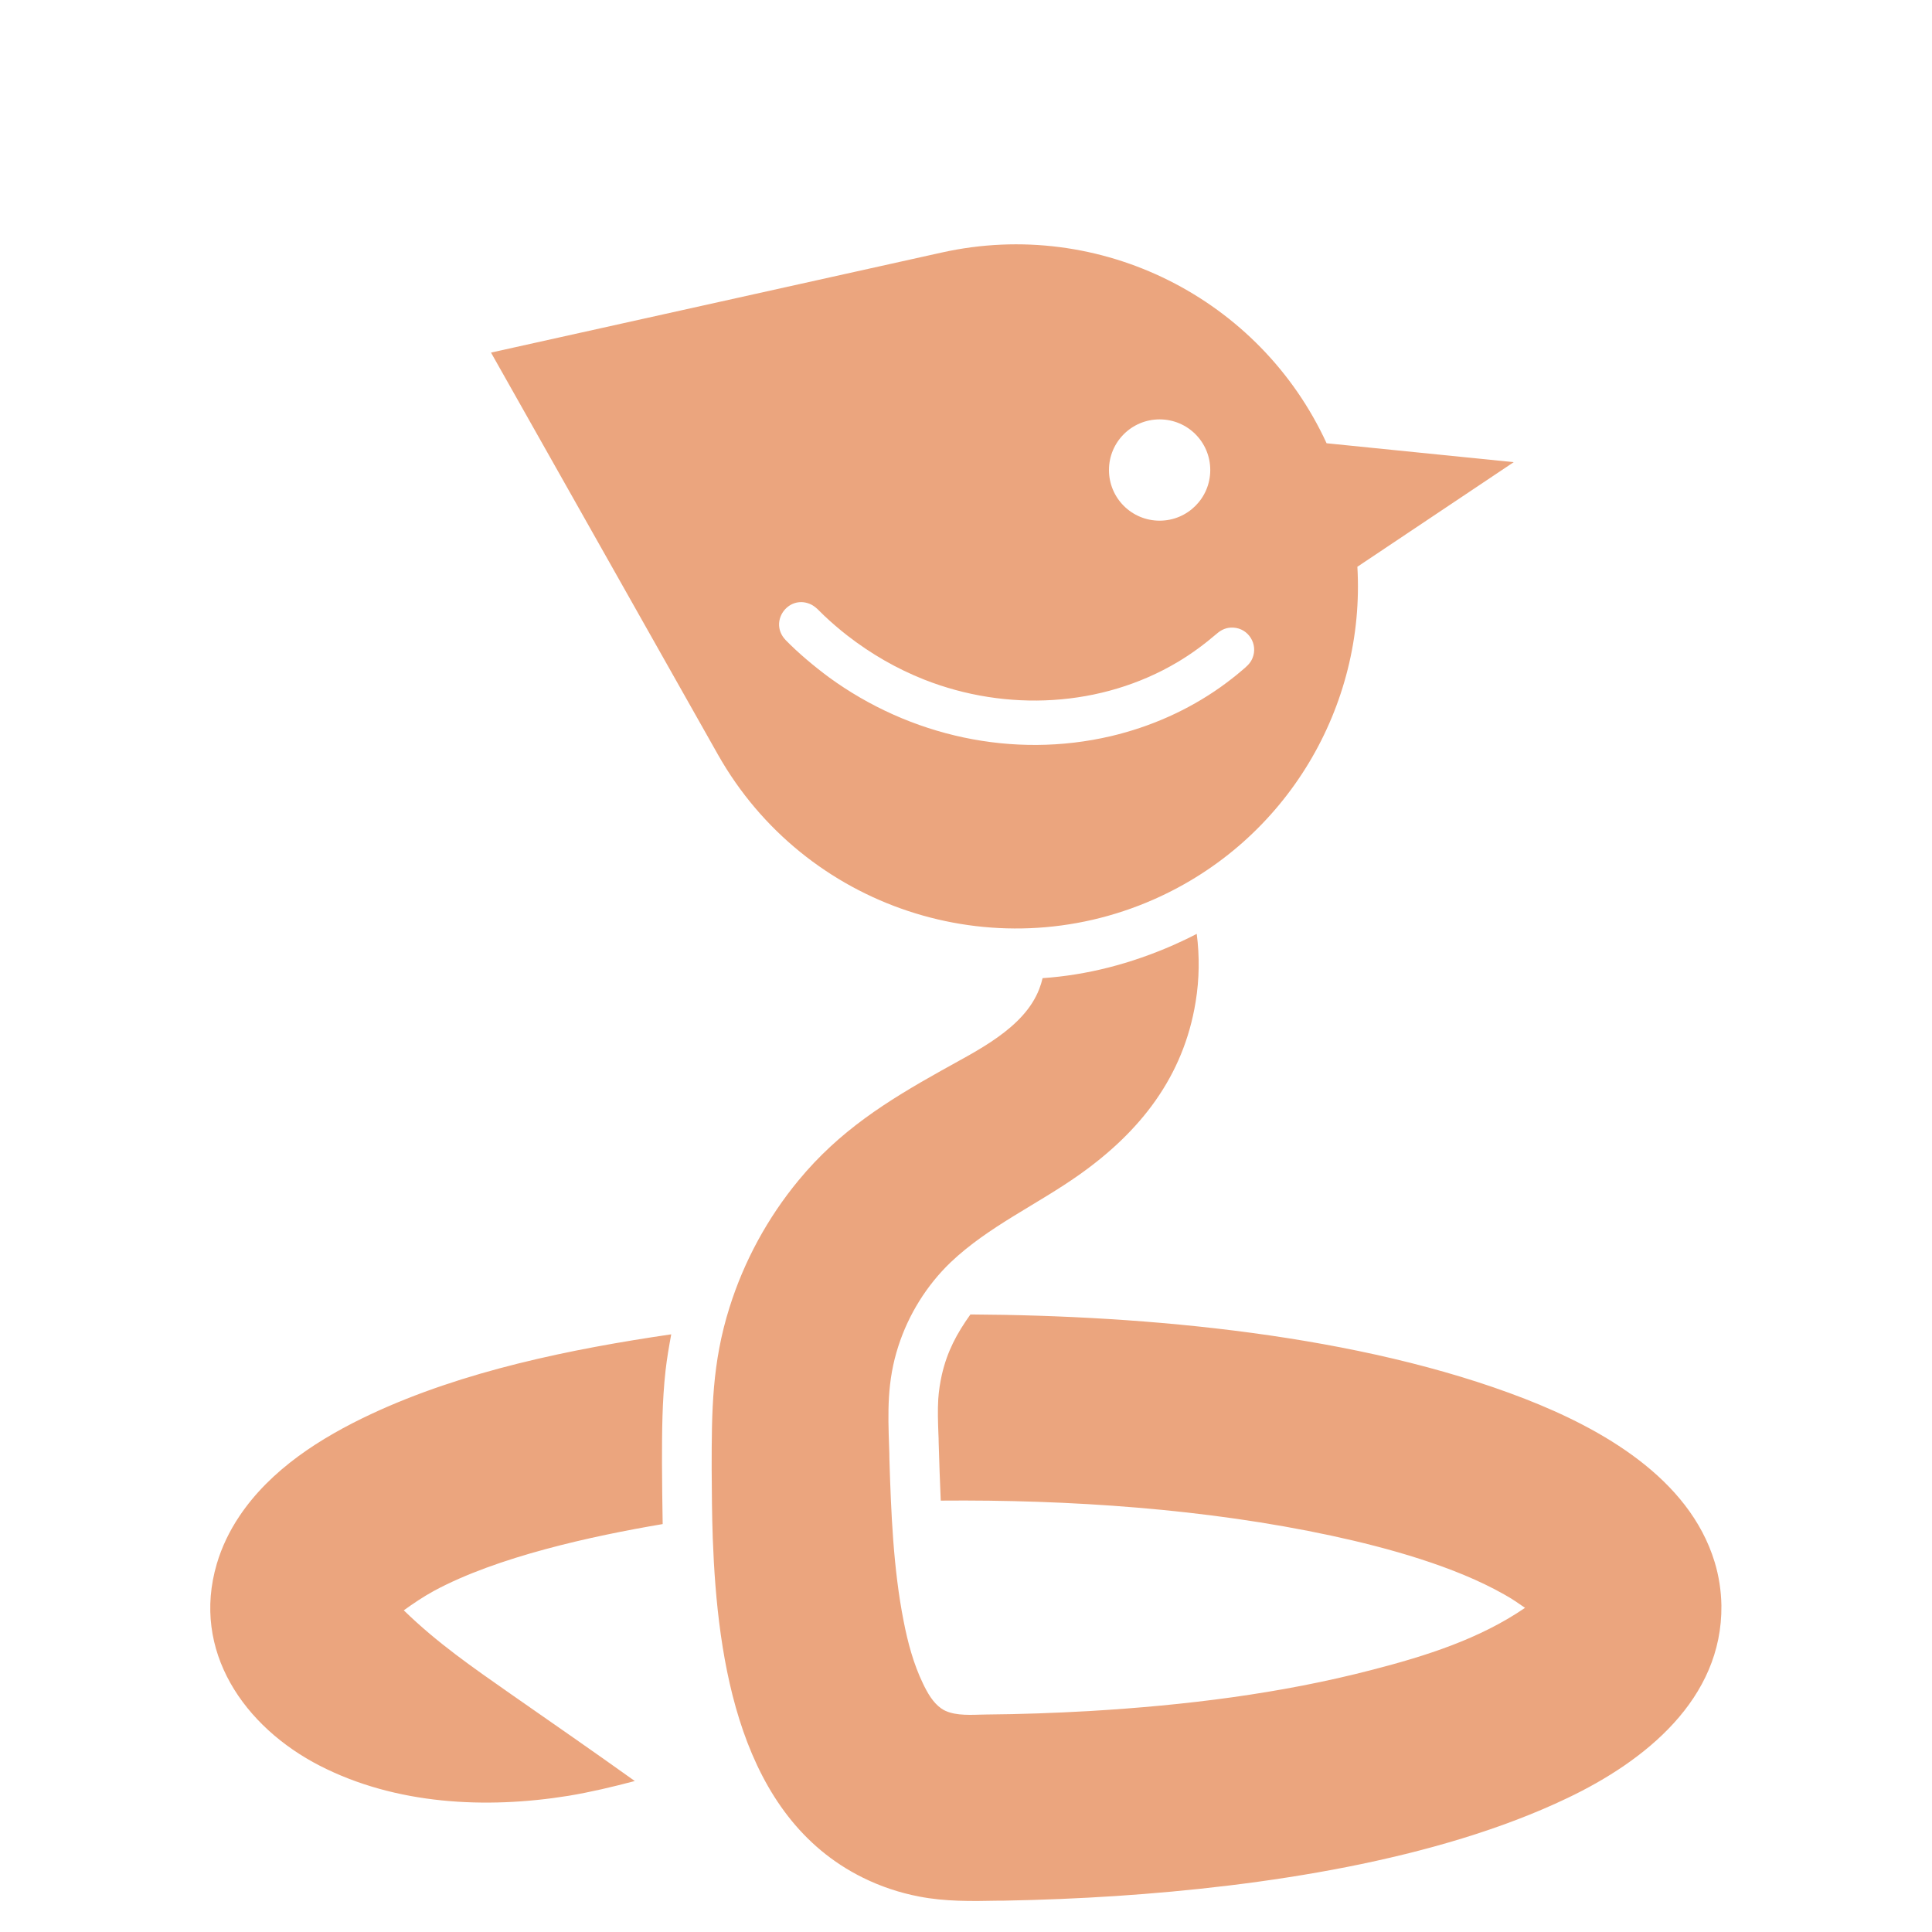
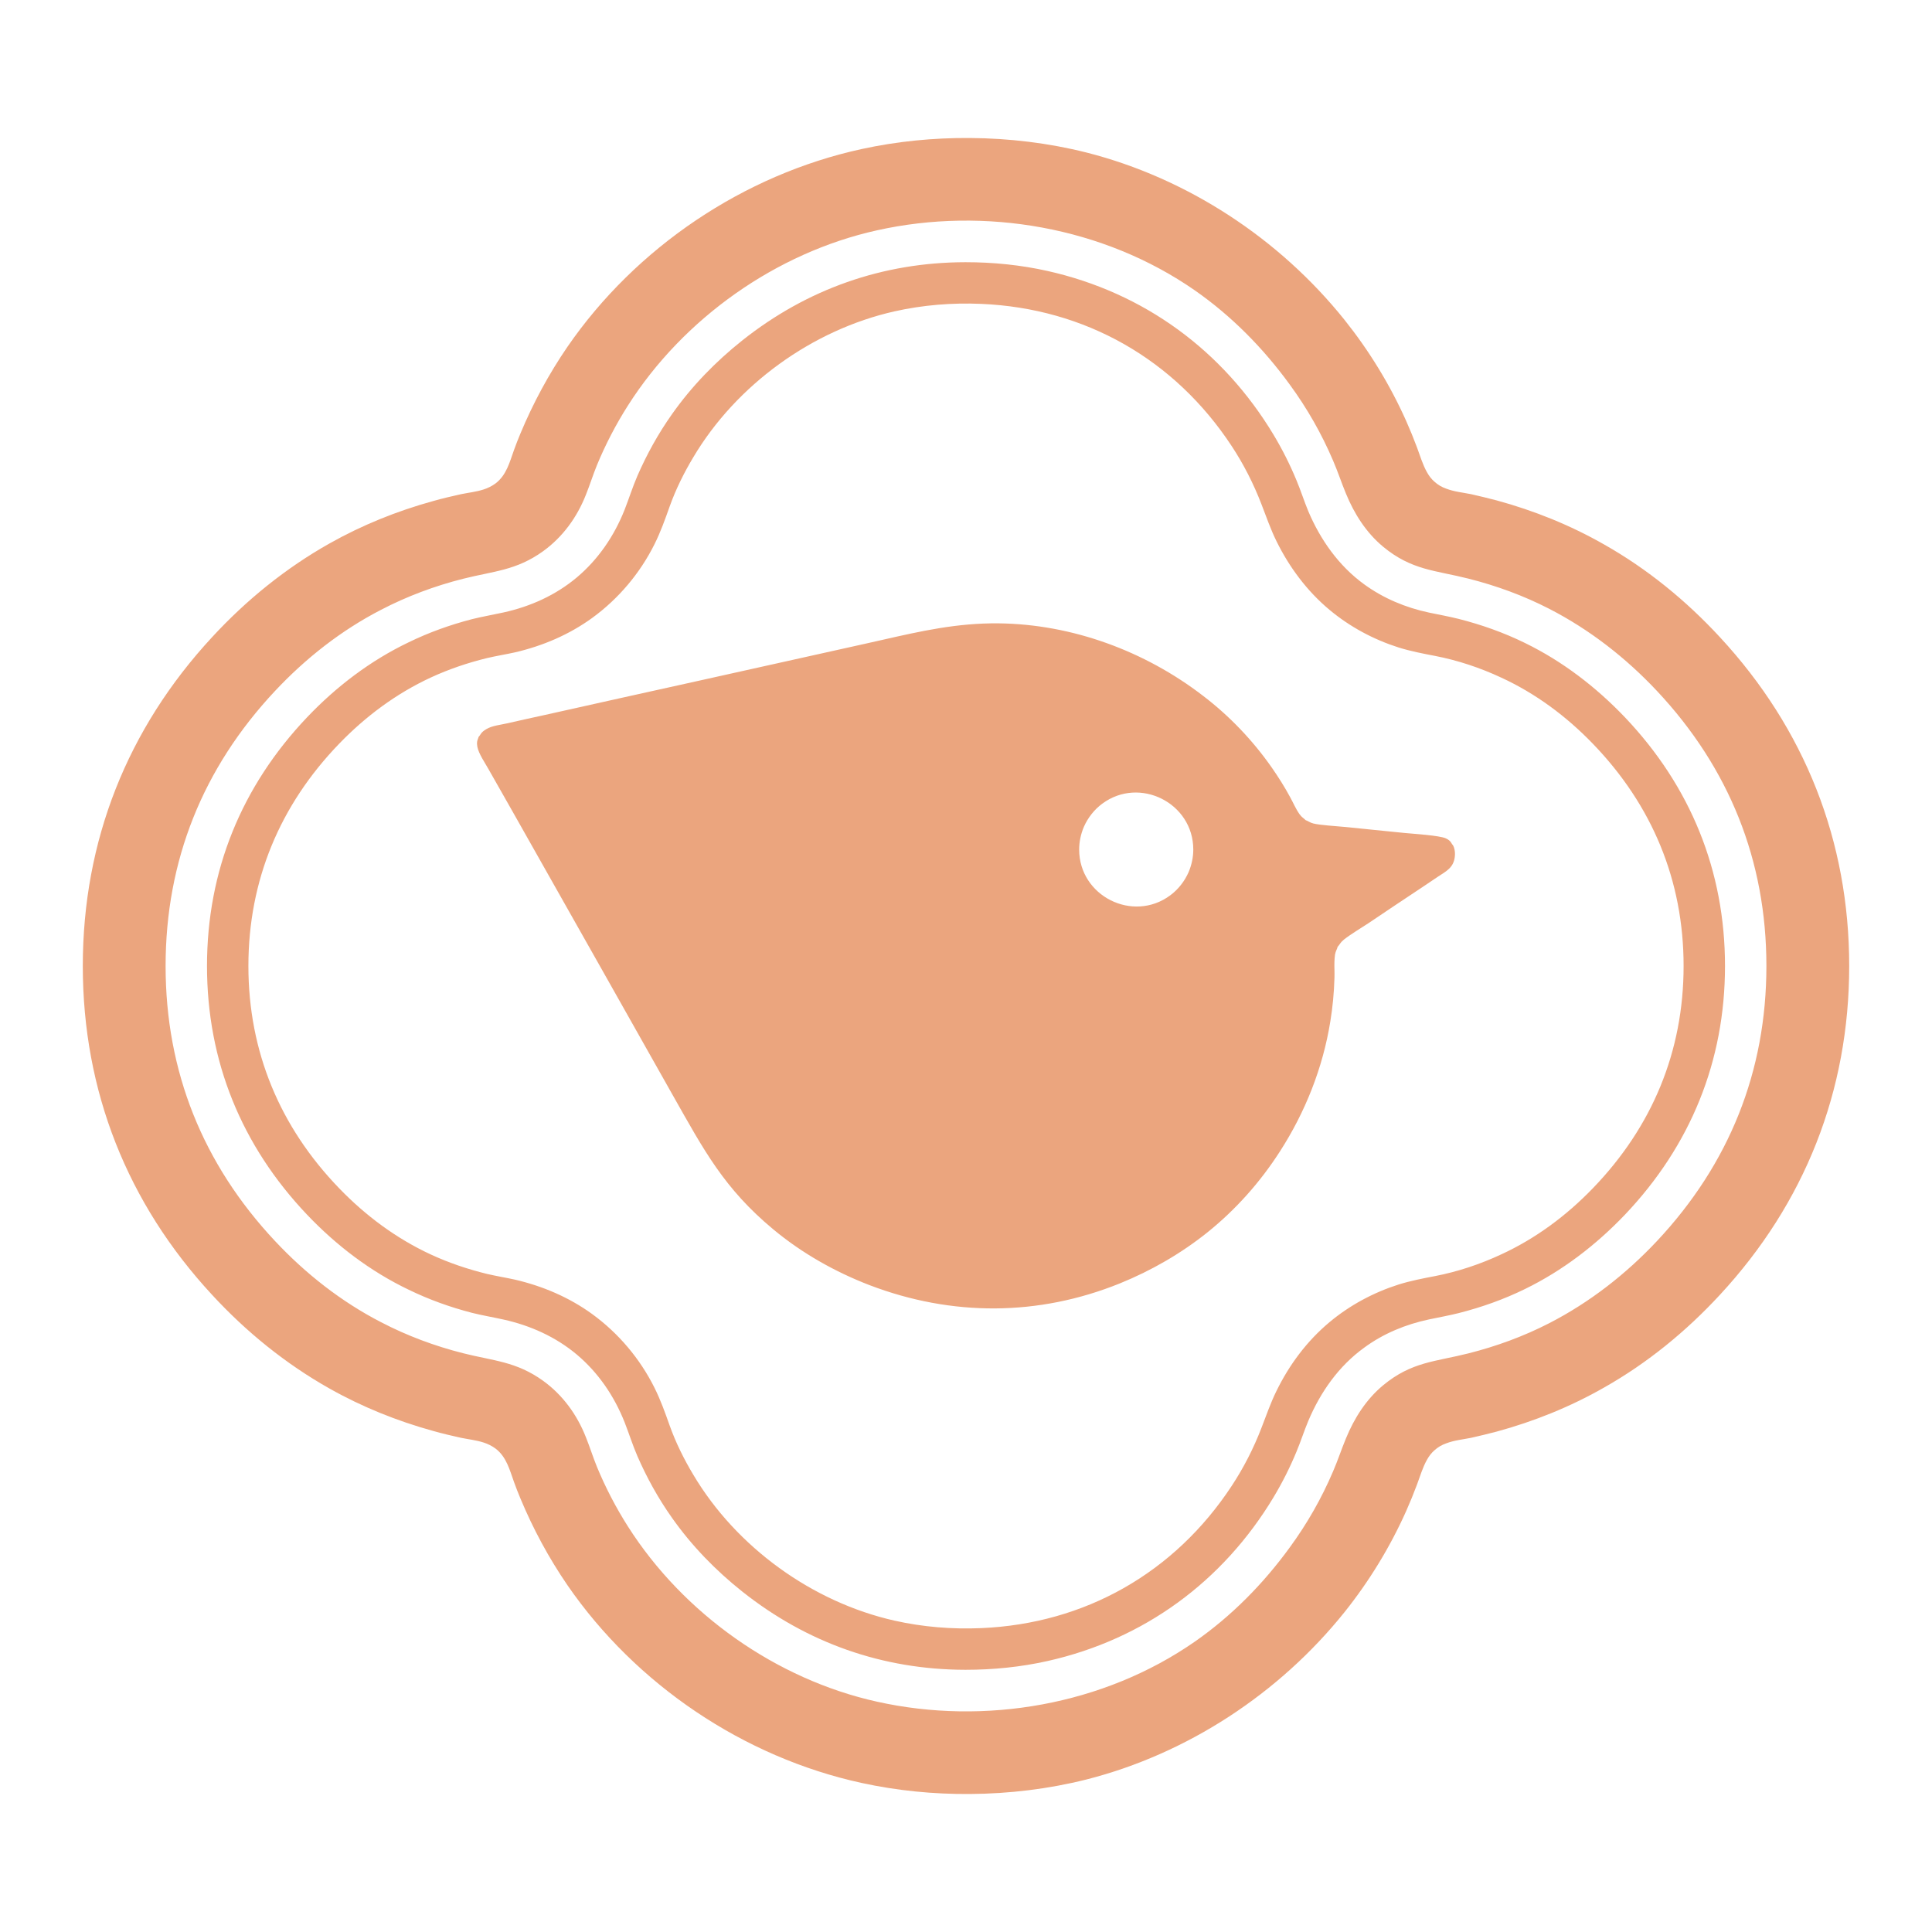
<svg xmlns="http://www.w3.org/2000/svg" viewBox="0 0 140 140" width="140" height="140">
-   <path fill="#EBA57E" d="M68.17 108.74C68.11 107.35 68.06 105.95 68.02 104.55C68.02 104.33 68.01 104.11 68 103.88L68 103.88L68 103.88C67.97 103.05 67.94 102.22 67.99 101.38C68.03 100.79 68.12 100.2 68.25 99.62C68.64 97.93 69.32 96.65 70.32 95.25C83.13 95.32 98.51 96.71 110.49 101.36C116.04 103.52 122.4 107.1 124.25 113.19C124.56 114.21 124.72 115.27 124.74 116.33C124.82 123.13 119.19 127.62 113.59 130.29C104.06 134.85 91.39 136.69 80.9 137.39C78.17 137.57 75.44 137.68 72.7 137.73C72.58 137.73 72.46 137.73 72.34 137.73C70.42 137.77 68.5 137.8 66.6 137.43C65.19 137.16 63.81 136.7 62.52 136.06C53.59 131.64 51.98 120.38 51.65 111.48C51.59 109.79 51.58 108.1 51.57 106.42C51.57 102.24 51.59 98.76 52.87 94.72C53.92 91.38 55.63 88.24 57.86 85.54C60.82 81.95 64.23 79.81 68.23 77.57C70.75 76.15 74.21 74.53 75.31 71.66C75.41 71.4 75.49 71.14 75.55 70.88C78.75 70.66 81.93 69.85 85.08 68.46C85.64 68.21 86.19 67.95 86.72 67.67C86.93 69.3 86.91 70.96 86.64 72.6C85.76 78.03 82.62 82 78.23 85.11C75.16 87.29 71.64 88.86 68.89 91.47C67.15 93.14 65.84 95.25 65.1 97.54C64.27 100.09 64.34 102.34 64.43 104.88C64.44 105.16 64.45 105.45 64.45 105.74C64.57 109.61 64.73 113.67 65.48 117.47C65.78 119.01 66.19 120.56 66.88 121.99C67.2 122.66 67.6 123.38 68.22 123.81C68.95 124.31 70.06 124.28 70.99 124.25C71.16 124.25 71.31 124.24 71.46 124.24C73.95 124.22 76.44 124.13 78.93 123.99C85.84 123.58 92.77 122.74 99.48 120.99C103.31 120 107.21 118.77 110.51 116.51C110.02 116.17 109.53 115.83 109 115.54C105.41 113.5 100.55 112.16 96.52 111.29C87.43 109.33 77.46 108.66 68.17 108.74ZM35.58 25.55L68.24 18.3C79.75 15.74 91.31 21.64 96.13 32.12L109.69 33.49L98.36 41.07C98.95 51.16 93.27 60.91 83.62 65.17C71.97 70.31 58.3 65.78 52.03 54.69ZM46 129.06C44.41 129.48 42.82 129.86 41.2 130.13C35.2 131.1 28.68 130.77 23.19 127.96C17.7 125.15 13.85 119.64 15.71 113.32C16.07 112.1 16.63 110.94 17.34 109.88C19.61 106.48 23.24 104.18 26.89 102.47C33.59 99.34 41.35 97.76 48.64 96.69C48.48 97.56 48.33 98.42 48.23 99.3C47.98 101.53 47.97 103.77 47.97 106.01C47.98 107.48 47.99 108.96 48.02 110.44C42.88 111.31 36.02 112.81 31.45 115.28C30.68 115.7 29.97 116.18 29.26 116.69C31.69 119.06 34.25 120.82 37.02 122.76C40.02 124.85 43.02 126.93 46 129.06ZM56.93 46.38C57.83 47.31 59.03 48.31 60.07 49.08C65.94 53.36 73.42 55.01 80.52 53.34C83.36 52.67 86.08 51.47 88.46 49.78C88.99 49.4 89.51 49 90.01 48.57C90.31 48.32 90.61 48.07 90.76 47.69C91.18 46.68 90.47 45.54 89.38 45.48C88.9 45.45 88.51 45.62 88.16 45.93C87.27 46.69 86.34 47.38 85.33 47.98C79.81 51.26 72.92 51.59 66.98 49.25C64.98 48.46 63.11 47.38 61.41 46.06C60.83 45.61 60.26 45.12 59.72 44.61C59.4 44.31 59.1 43.93 58.68 43.76C57.09 43.11 55.69 45.08 56.93 46.38ZM87.7 34.06C87.7 32.03 86.06 30.39 84.03 30.39C82 30.39 80.36 32.03 80.36 34.06C80.36 36.09 82 37.73 84.03 37.73C86.06 37.73 87.7 36.09 87.7 34.06Z" />
+   <path fill="#EBA57E" d="M134 70C134 79.06 130.78 87.19 124.63 93.83C122.19 96.47 119.38 98.77 116.25 100.54C113.8 101.94 111.17 103 108.45 103.74C107.84 103.9 107.22 104.05 106.6 104.19C106 104.31 105.37 104.37 104.8 104.59C104.48 104.7 104.19 104.87 103.94 105.1C103.72 105.29 103.55 105.52 103.41 105.77C103.09 106.33 102.91 106.97 102.68 107.58C102.44 108.22 102.18 108.86 101.9 109.49C100.73 112.11 99.22 114.58 97.43 116.82C92.71 122.71 86.04 127.09 78.72 128.95C75.97 129.64 73.13 129.98 70.29 130C67.65 130.02 65.01 129.76 62.44 129.2C53.89 127.34 46.08 122.07 41.12 114.87C39.77 112.9 38.63 110.79 37.71 108.58C37.55 108.19 37.39 107.8 37.25 107.4C36.93 106.51 36.7 105.57 35.91 104.97C35.64 104.77 35.35 104.63 35.04 104.53C34.51 104.36 33.95 104.3 33.41 104.19C32.73 104.04 32.05 103.88 31.38 103.69C28.77 102.97 26.24 101.95 23.88 100.62C20.7 98.83 17.84 96.51 15.37 93.83C9.22 87.19 6 79.06 6 70C6 60.94 9.22 52.81 15.37 46.17C17.84 43.49 20.7 41.17 23.88 39.38C26.24 38.05 28.77 37.03 31.38 36.31C32.05 36.12 32.73 35.96 33.41 35.81C33.95 35.7 34.51 35.64 35.04 35.47C35.35 35.37 35.64 35.23 35.91 35.03C36.7 34.43 36.93 33.49 37.25 32.6C37.39 32.2 37.55 31.81 37.71 31.42C38.63 29.21 39.77 27.1 41.12 25.13C46.08 17.93 53.89 12.66 62.44 10.8C65.01 10.24 67.65 9.98 70.29 10C73.13 10.02 75.97 10.36 78.72 11.05C86.04 12.91 92.71 17.29 97.43 23.18C99.22 25.42 100.73 27.89 101.9 30.51C102.18 31.14 102.44 31.78 102.68 32.42C102.91 33.03 103.09 33.67 103.41 34.23C103.55 34.48 103.72 34.71 103.94 34.9C104.19 35.13 104.48 35.3 104.8 35.41C105.37 35.63 106 35.69 106.6 35.81C107.22 35.95 107.84 36.1 108.45 36.26C111.17 37 113.8 38.06 116.25 39.46C119.38 41.23 122.19 43.53 124.63 46.17C130.78 52.81 134 60.94 134 70ZM128 70C128 62.36 125.3 55.65 120.08 50.08C117.82 47.67 115.19 45.62 112.25 44.11C110.4 43.16 108.43 42.44 106.41 41.93C104 41.32 102.3 41.33 100.23 39.62C99 38.6 98.13 37.23 97.53 35.76C97.2 34.97 96.94 34.16 96.6 33.38C95.77 31.43 94.72 29.59 93.47 27.88C91.56 25.25 89.25 22.9 86.58 21.04C79.98 16.45 71.37 14.95 63.55 16.69C56.24 18.31 49.52 23.07 45.5 29.39C44.63 30.76 43.88 32.2 43.26 33.7C42.97 34.41 42.74 35.15 42.45 35.87C41.81 37.49 40.78 38.91 39.36 39.94C37.4 41.35 35.77 41.38 33.56 41.94C31.5 42.46 29.49 43.21 27.61 44.19C24.72 45.68 22.14 47.71 19.92 50.08C14.7 55.65 12 62.36 12 70C12 77.64 14.7 84.35 19.92 89.92C22.14 92.29 24.72 94.32 27.61 95.81C29.49 96.79 31.5 97.54 33.56 98.06C35.77 98.62 37.4 98.65 39.36 100.06C40.78 101.09 41.81 102.51 42.45 104.13C42.74 104.85 42.97 105.59 43.26 106.3C43.88 107.8 44.63 109.24 45.5 110.61C49.52 116.93 56.24 121.69 63.55 123.31C71.37 125.05 79.98 123.55 86.58 118.96C89.25 117.1 91.56 114.75 93.47 112.12C94.72 110.41 95.77 108.57 96.6 106.62C96.94 105.84 97.2 105.03 97.53 104.24C98.13 102.77 99 101.4 100.23 100.38C102.3 98.67 104 98.68 106.41 98.07C108.43 97.56 110.4 96.84 112.25 95.89C115.19 94.38 117.82 92.33 120.08 89.92C125.3 84.35 128 77.64 128 70ZM125 70C125 76.9 122.5 83.02 117.75 88.02C115.66 90.21 113.23 92.08 110.5 93.41C108.97 94.16 107.36 94.73 105.71 95.15C104.99 95.33 104.27 95.46 103.55 95.61C101.86 95.97 100.25 96.63 98.85 97.66C97.01 98.99 95.69 100.87 94.81 102.95C94.5 103.69 94.26 104.45 93.95 105.19C93.48 106.33 92.92 107.44 92.29 108.49C88.61 114.61 82.9 118.79 75.93 120.36C73.97 120.8 71.97 121 69.96 121C63.97 120.99 58.49 119.06 53.8 115.34C51.86 113.8 50.12 112.01 48.69 109.98C47.7 108.58 46.87 107.08 46.19 105.52C45.84 104.71 45.58 103.88 45.26 103.06C44.51 101.17 43.36 99.47 41.79 98.15C40.26 96.87 38.43 96.05 36.49 95.62C35.72 95.45 34.95 95.32 34.19 95.13C32.61 94.72 31.08 94.17 29.62 93.46C26.84 92.13 24.37 90.25 22.25 88.02C17.5 83.02 15 76.9 15 70C15 63.1 17.5 56.98 22.25 51.98C24.37 49.75 26.84 47.87 29.62 46.54C31.08 45.83 32.61 45.28 34.19 44.87C34.95 44.68 35.72 44.55 36.49 44.38C38.44 43.95 40.26 43.13 41.79 41.85C43.36 40.53 44.51 38.83 45.26 36.94C45.58 36.12 45.84 35.29 46.19 34.48C46.87 32.92 47.7 31.42 48.69 30.02C50.12 27.99 51.86 26.2 53.8 24.66C58.49 20.94 63.97 19.01 69.96 19C71.97 19 73.97 19.2 75.93 19.64C82.9 21.21 88.61 25.39 92.29 31.51C92.92 32.56 93.48 33.67 93.95 34.81C94.26 35.55 94.5 36.31 94.81 37.06C95.69 39.13 97.02 41.01 98.85 42.34C100.25 43.36 101.86 44.03 103.55 44.39C104.27 44.54 104.99 44.67 105.71 44.85C107.36 45.27 108.97 45.84 110.5 46.59C113.23 47.92 115.66 49.79 117.75 51.98C122.5 56.98 125 63.1 125 70ZM122 70C122 63.8 119.72 58.34 115.42 53.89C113.51 51.91 111.28 50.25 108.78 49.1C107.26 48.39 105.64 47.85 103.99 47.53C103.1 47.36 102.22 47.19 101.35 46.92C99.53 46.34 97.81 45.42 96.34 44.19C94.72 42.84 93.43 41.11 92.5 39.22C92.07 38.35 91.76 37.44 91.41 36.54C90.84 35.06 90.12 33.64 89.25 32.32C85.11 26.03 78.63 22.34 71.1 22.02C69 21.93 66.88 22.1 64.83 22.56C58.86 23.9 53.35 27.89 50.23 33.15C49.56 34.27 48.97 35.46 48.53 36.69C48.2 37.62 47.87 38.55 47.43 39.43C46.38 41.54 44.82 43.39 42.91 44.78C41.24 45.99 39.34 46.8 37.33 47.27C36.65 47.42 35.96 47.53 35.28 47.69C33.89 48.03 32.53 48.49 31.23 49.09C28.72 50.25 26.49 51.91 24.58 53.89C20.28 58.34 18 63.8 18 70C18 76.2 20.28 81.66 24.58 86.11C26.49 88.09 28.72 89.75 31.23 90.91C32.53 91.51 33.89 91.97 35.28 92.31C35.96 92.47 36.65 92.58 37.33 92.73C39.34 93.2 41.24 94.01 42.91 95.22C44.82 96.61 46.38 98.46 47.43 100.57C47.87 101.45 48.2 102.38 48.53 103.31C48.97 104.54 49.56 105.73 50.23 106.85C53.35 112.11 58.86 116.1 64.83 117.44C66.88 117.9 69 118.07 71.1 117.98C78.63 117.66 85.11 113.97 89.25 107.68C90.12 106.36 90.84 104.95 91.41 103.47C91.76 102.57 92.07 101.66 92.5 100.79C93.43 98.89 94.71 97.17 96.34 95.81C97.81 94.58 99.53 93.66 101.35 93.08C102.22 92.81 103.1 92.64 103.99 92.47C105.64 92.15 107.26 91.61 108.78 90.9C111.28 89.75 113.51 88.09 115.42 86.11C119.72 81.66 122 76.2 122 70ZM96.93 68.61C96.89 68.79 96.79 68.9 96.74 69.17C96.69 69.53 96.69 69.91 96.7 70.28C96.7 70.48 96.71 70.68 96.7 70.87C96.67 71.93 96.57 72.98 96.4 74.02C95.86 77.38 94.58 80.6 92.74 83.45C91.32 85.66 89.56 87.64 87.51 89.29C85.59 90.83 83.44 92.07 81.15 93C75.24 95.39 68.97 95.4 63.02 93.13C60.5 92.16 58.11 90.81 56.03 89.08C52.47 86.12 51.01 83.35 48.79 79.43C47.16 76.55 45.53 73.66 43.91 70.78C41.64 66.76 39.37 62.75 37.1 58.73C36.53 57.72 35.96 56.72 35.39 55.72C35.13 55.25 34.69 54.63 34.59 54.11C34.53 53.8 34.59 53.66 34.63 53.55C34.65 53.5 34.67 53.45 34.68 53.4C34.85 53.23 34.81 53.09 35.25 52.83C35.68 52.58 36.25 52.53 36.73 52.42C37.66 52.21 38.59 52 39.52 51.8C43.24 50.97 46.96 50.14 50.68 49.32C54.7 48.43 58.71 47.53 62.73 46.64C63.13 46.55 63.53 46.46 63.93 46.37C66.75 45.73 69.35 45.14 72.36 45.17C77.7 45.23 82.97 47.18 87.19 50.43C89.1 51.89 90.77 53.64 92.15 55.61C92.63 56.3 93.08 57.01 93.48 57.75C93.71 58.16 93.89 58.61 94.17 59C94.33 59.23 94.48 59.29 94.61 59.43C94.79 59.49 94.92 59.61 95.16 59.67C95.67 59.8 96.83 59.86 97.41 59.92C98.87 60.07 100.32 60.21 101.78 60.36C102.4 60.42 104.31 60.54 104.77 60.75C105.18 60.94 105.16 61.14 105.29 61.25C105.3 61.29 105.33 61.33 105.35 61.38C105.43 61.6 105.45 61.85 105.42 62.09C105.33 62.88 104.79 63.14 104.18 63.54C103.81 63.79 103.43 64.04 103.05 64.3C101.75 65.16 100.45 66.03 99.16 66.9C98.57 67.29 97.93 67.66 97.38 68.09C97.11 68.31 97.1 68.43 96.93 68.61ZM86.47 61.56C86.47 58.19 82.58 56.23 79.87 58.24C79.29 58.67 78.83 59.26 78.54 59.92C78.32 60.44 78.2 61 78.2 61.56C78.2 64.93 82.09 66.89 84.8 64.88C85.38 64.45 85.84 63.86 86.13 63.2C86.35 62.68 86.47 62.12 86.47 61.56Z" />
</svg>
